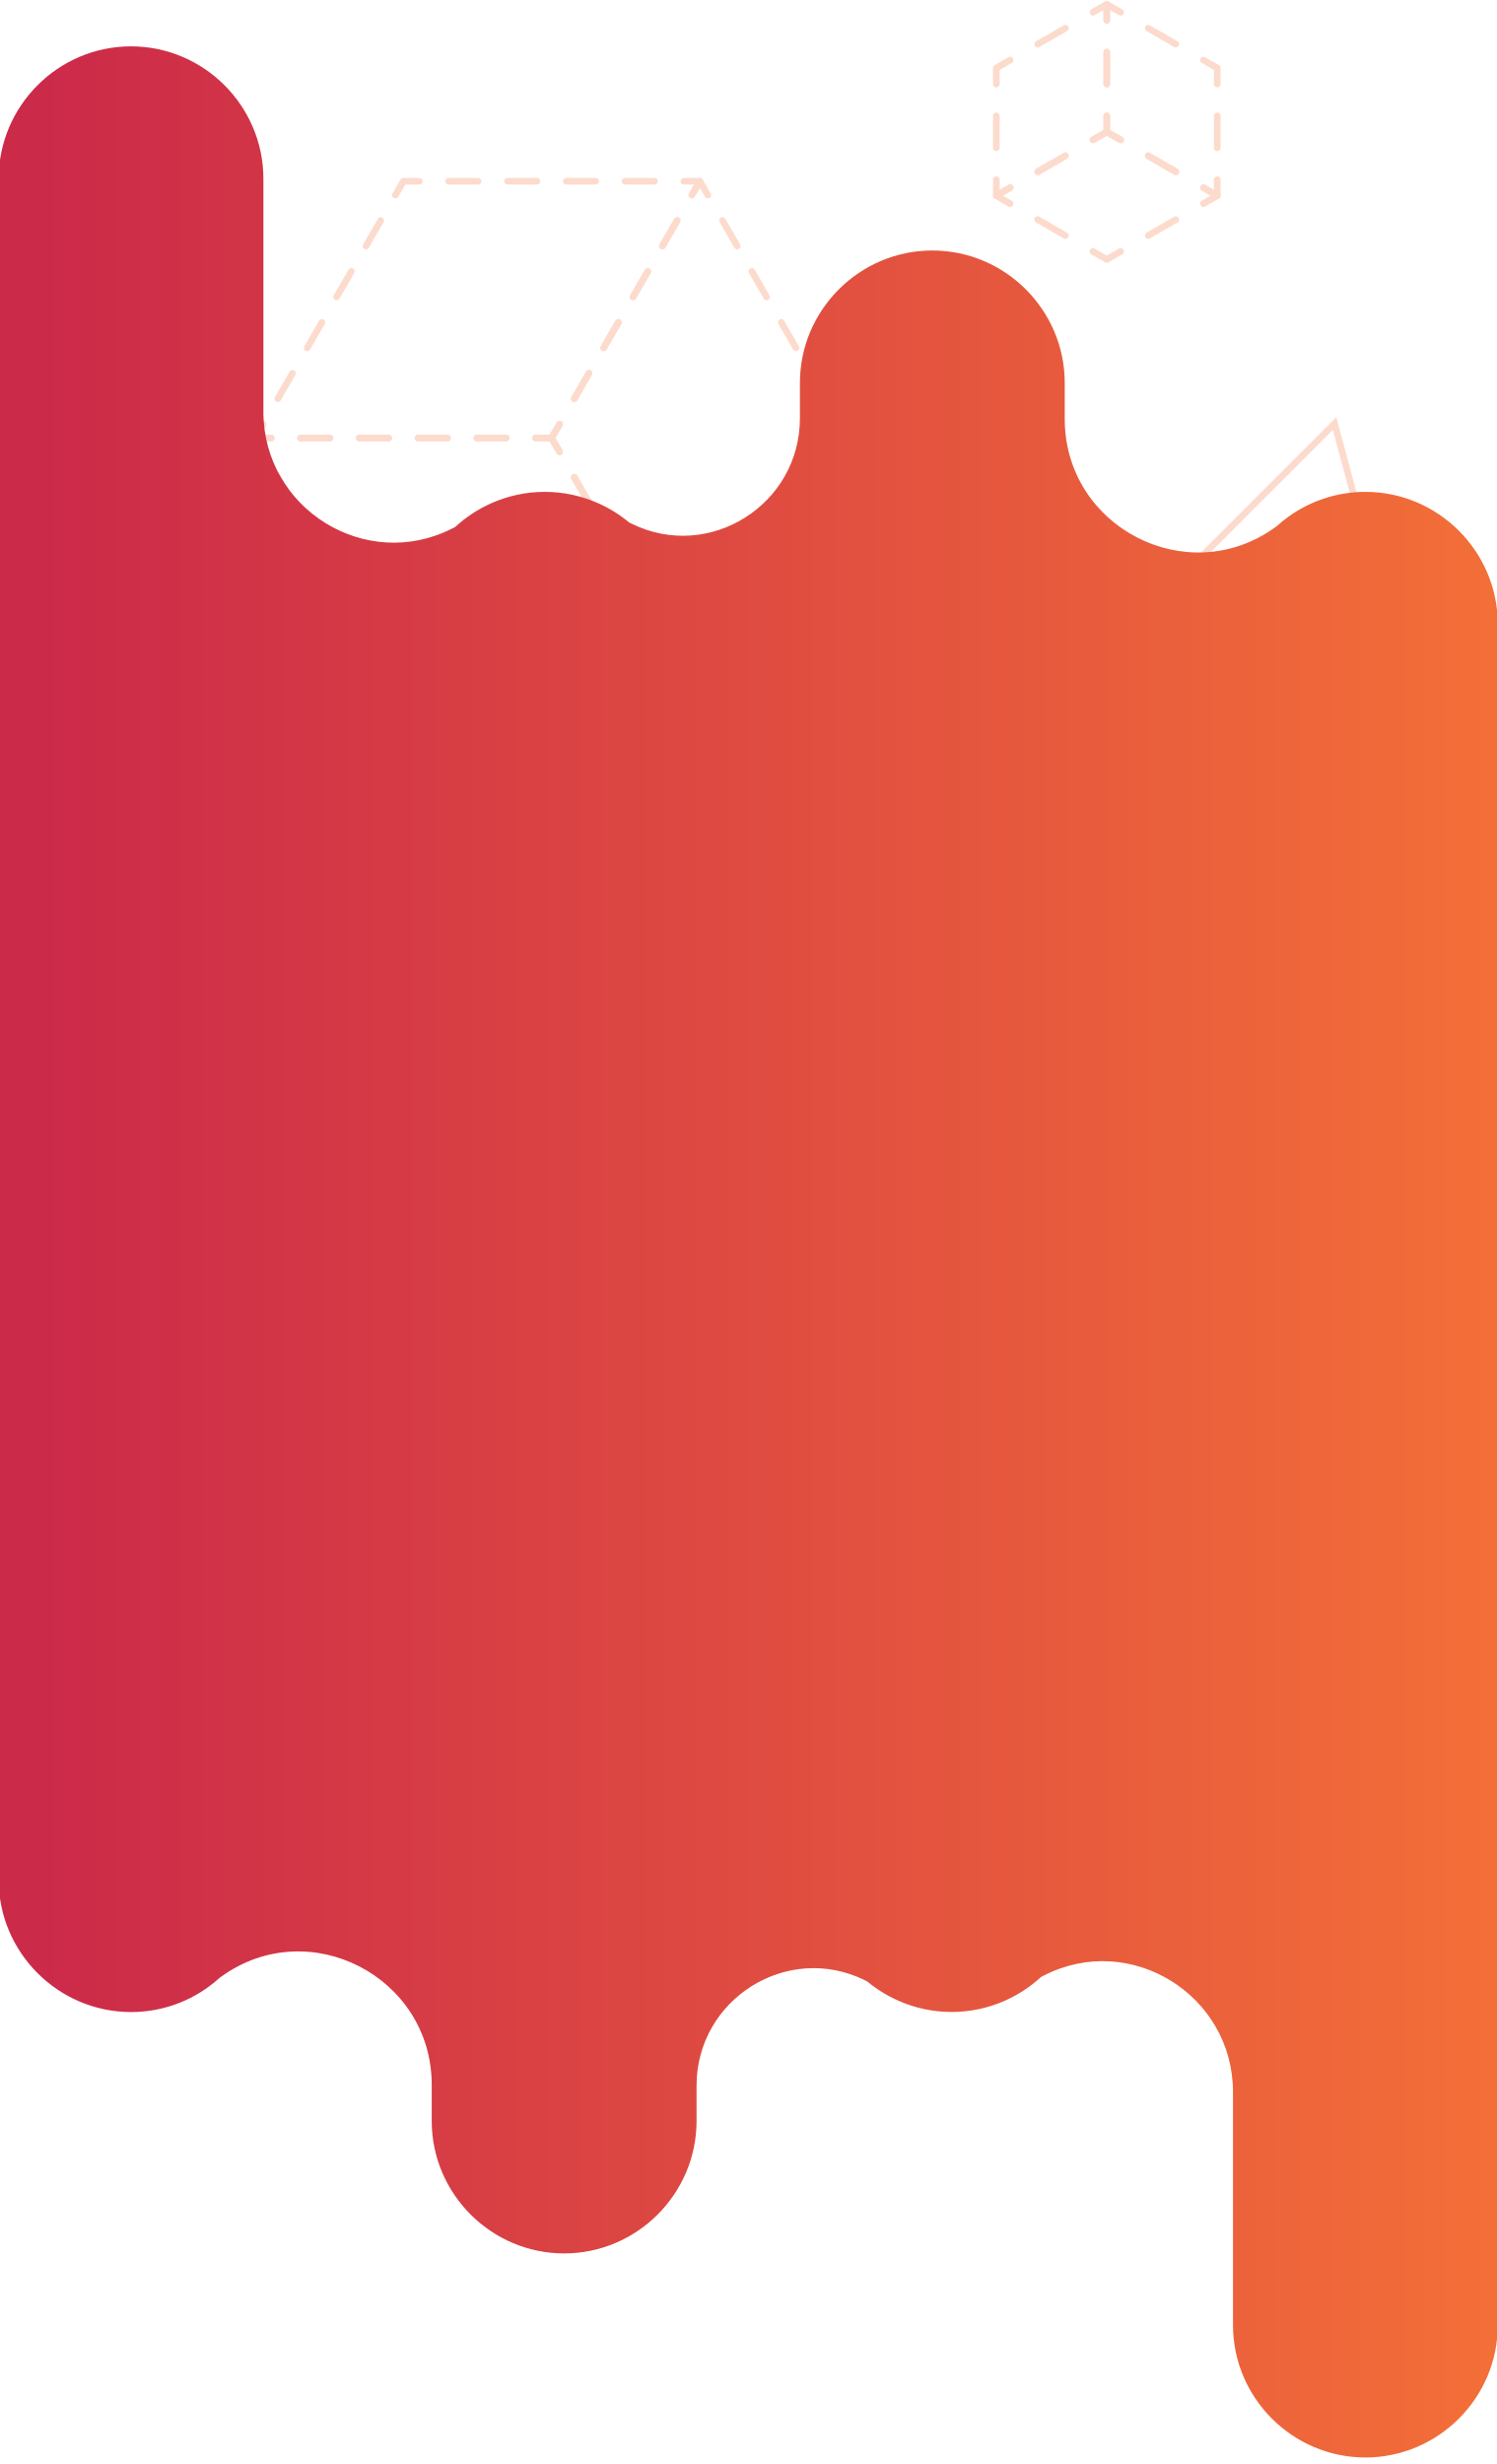
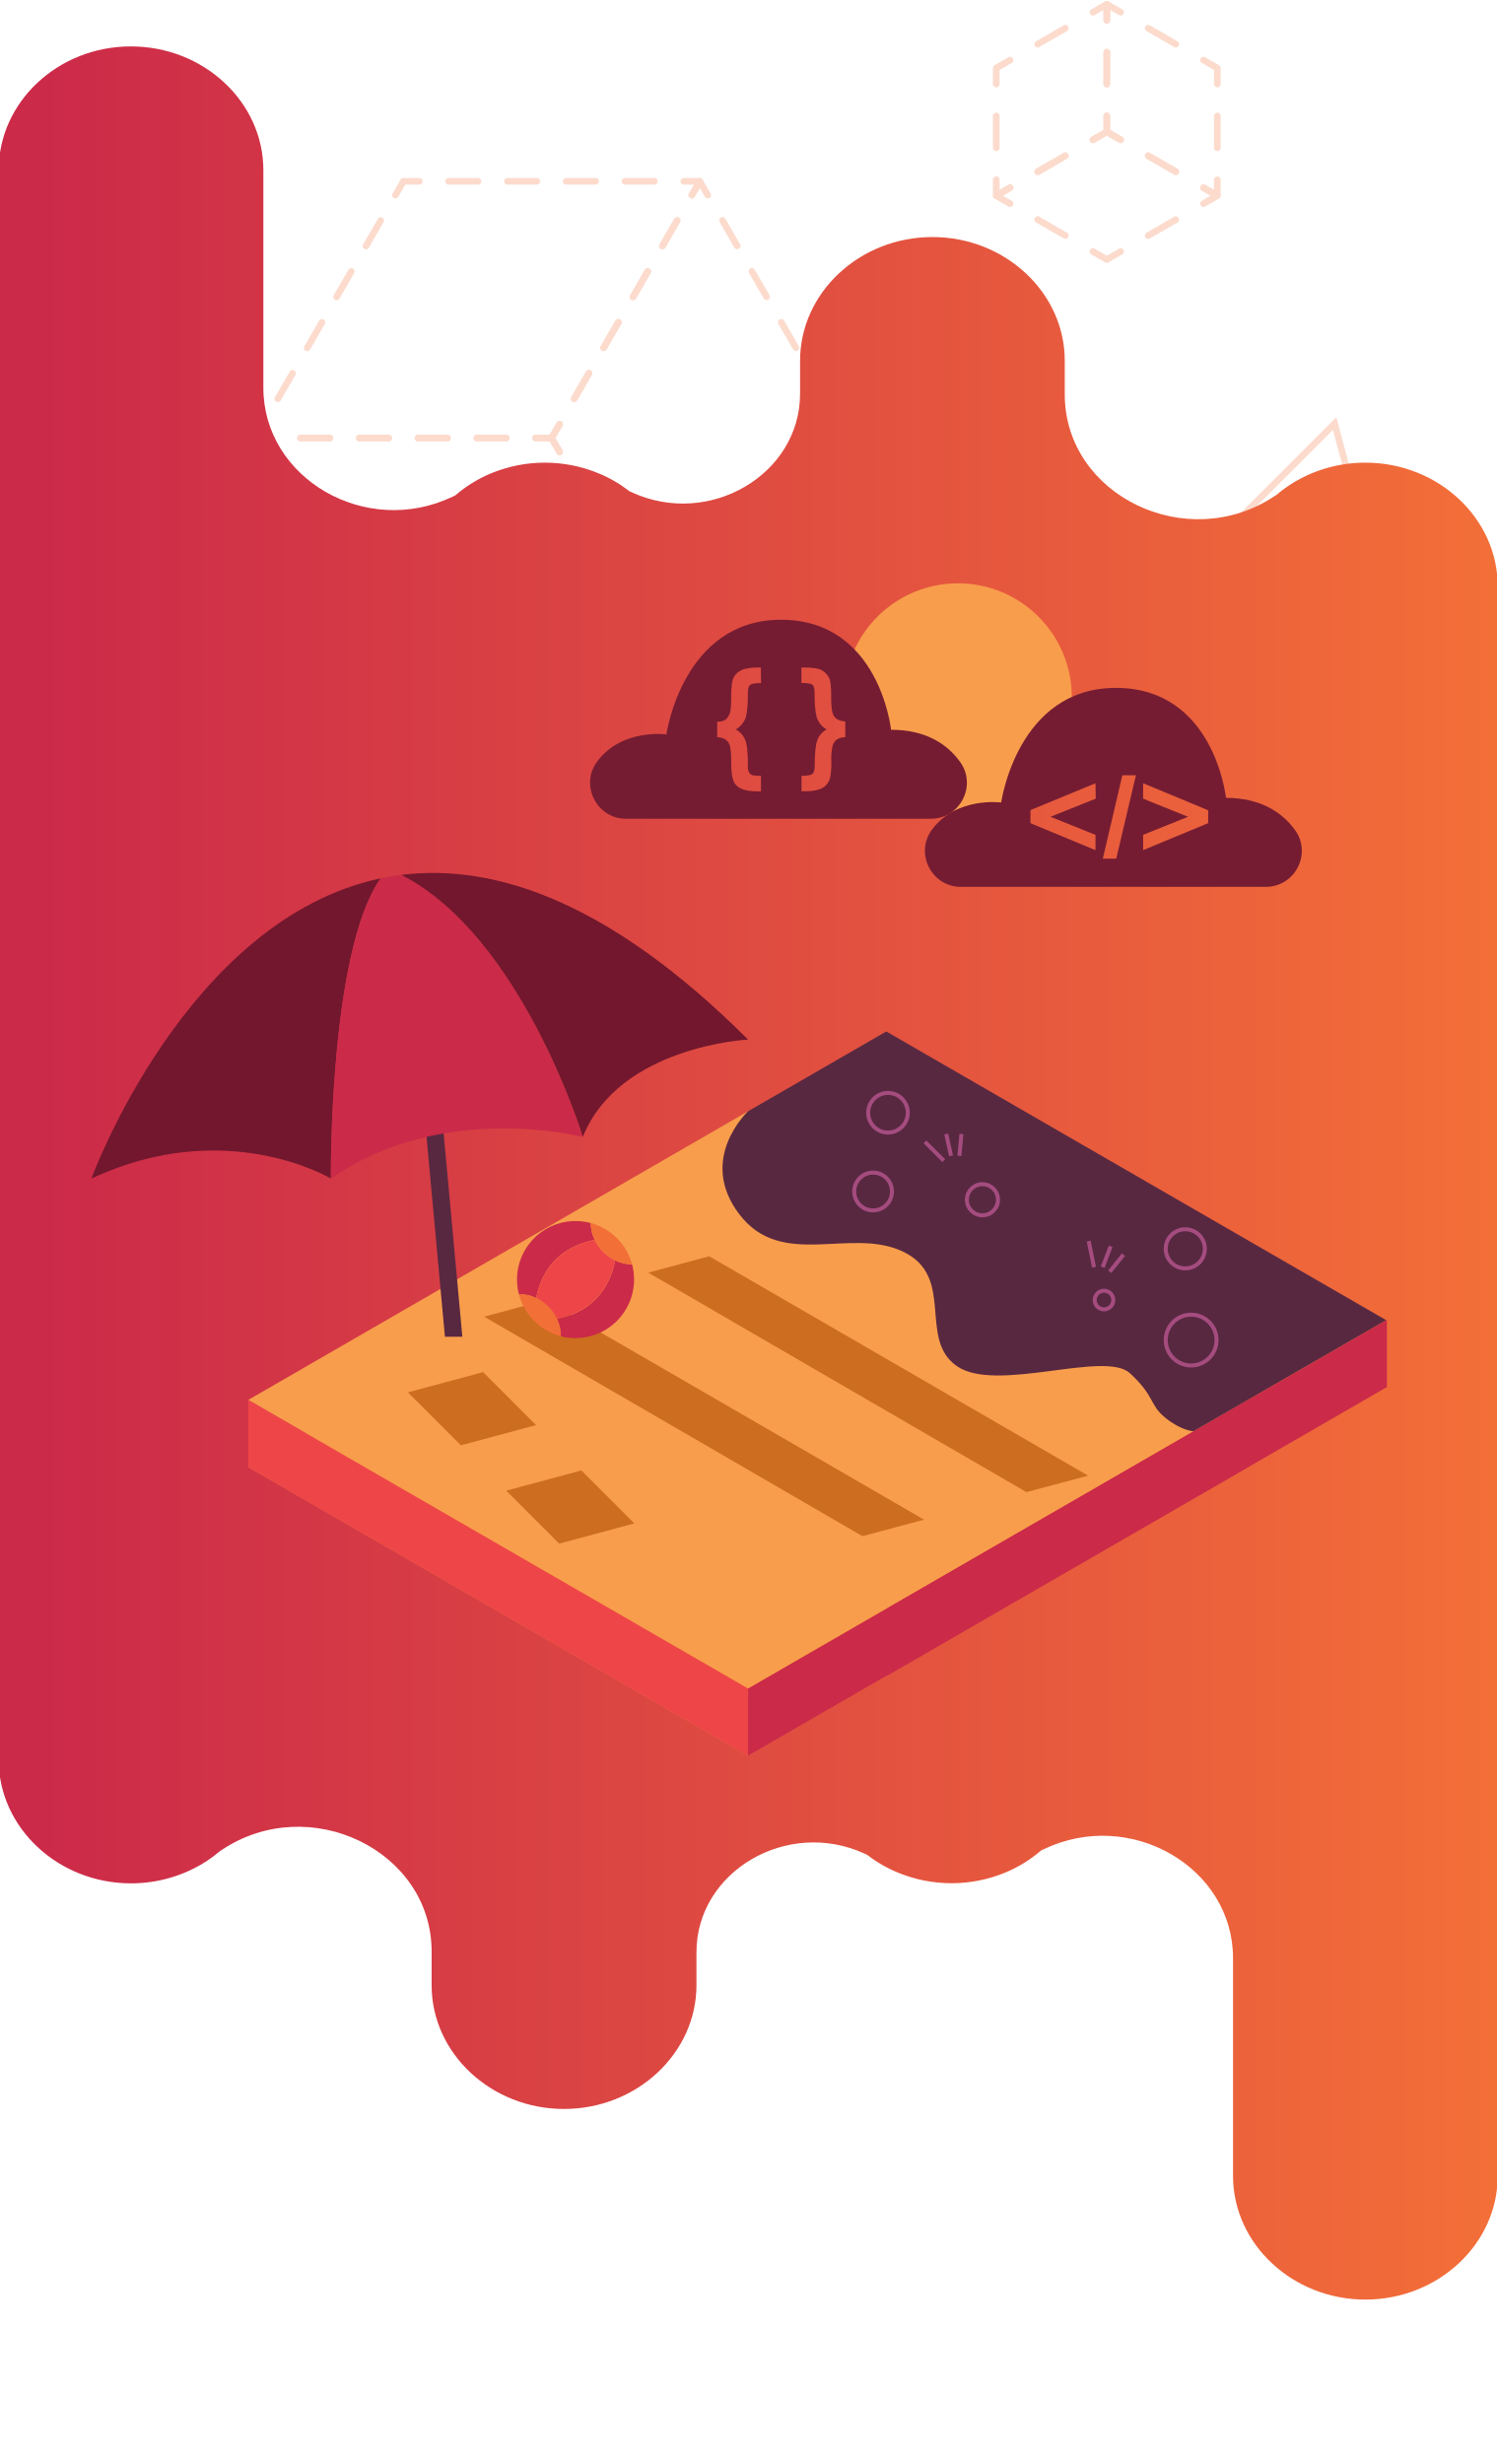
- <svg xmlns="http://www.w3.org/2000/svg" id="Layer_1" data-name="Layer 1" viewBox="0 0 1125 1852.29">
-   <defs>
-     <style>.cls-1,.cls-3{opacity:0.25;}.cls-10,.cls-2,.cls-3,.cls-4,.cls-5,.cls-6,.cls-7,.cls-8,.cls-9{fill:none;stroke:#f36f38;stroke-width:5px;}.cls-2{stroke-miterlimit:10;}.cls-10,.cls-3,.cls-4,.cls-5,.cls-6,.cls-7,.cls-8,.cls-9{stroke-linecap:round;stroke-linejoin:round;}.cls-5{stroke-dasharray:22.1 22.1;}.cls-6{stroke-dasharray:22.1 22.1;}.cls-7{stroke-dasharray:22.1 22.1;}.cls-8{stroke-dasharray:23.97 23.97;}.cls-9{stroke-dasharray:23.97 23.97;}.cls-10{stroke-dasharray:23.97 23.97;}.cls-11{fill:url(#linear-gradient);}</style>
-     <linearGradient id="linear-gradient" x1="-1.05" y1="941.13" x2="1126.05" y2="941.13" gradientUnits="userSpaceOnUse">
-       <stop offset="0.03" stop-color="#cc2a49" />
-       <stop offset="1" stop-color="#f36f38" />
-     </linearGradient>
-   </defs>
-   <g class="cls-1">
-     <polygon class="cls-2" points="1045.42 475.34 1003.36 318.37 888.45 433.28 1045.42 475.34" />
-     <polygon class="cls-2" points="532.64 672.84 607.53 952.32 812.12 747.73 532.64 672.84" />
+ <svg xmlns="http://www.w3.org/2000/svg" version="1.1" id="Layer_1" x="0px" y="0px" viewBox="0 0 1125 1852.3" style="enable-background:new 0 0 1125 1852.3;" xml:space="preserve">
+   <style type="text/css">
+ 	.st0{opacity:0.25;}
+ 	.st1{fill:none;stroke:#F36F38;stroke-width:5;stroke-miterlimit:10;}
+ 	
+ 		.st2{opacity:0.25;fill:none;stroke:#F36F38;stroke-width:5;stroke-linecap:round;stroke-linejoin:round;enable-background:new    ;}
+ 	.st3{fill:none;stroke:#F36F38;stroke-width:5;stroke-linecap:round;stroke-linejoin:round;}
+ 	.st4{fill:none;stroke:#F36F38;stroke-width:5;stroke-linecap:round;stroke-linejoin:round;stroke-dasharray:22.1,22.1;}
+ 	.st5{fill:none;stroke:#F36F38;stroke-width:5;stroke-linecap:round;stroke-linejoin:round;stroke-dasharray:23.97,23.97;}
+ 	.st6{fill:url(#SVGID_1_);}
+ 	.st7{fill:#F26F38;}
+ 	.st8{fill:#F89D4C;}
+ 	.st9{fill:#EE4648;}
+ 	.st10{fill:#CB2A49;}
+ 	.st11{fill:#582841;}
+ 	.st12{fill:#72172D;}
+ 	.st13{fill:#751C32;}
+ 	.st14{fill:#CC6D1F;}
+ 	.st15{fill:none;stroke:#A54C7F;stroke-width:3;stroke-miterlimit:10;}
+ </style>
+   <g class="st0">
+     <polygon class="st1" points="1045.4,475.3 1003.4,318.4 888.5,433.3  " />
+     <polygon class="st1" points="532.6,672.8 607.5,952.3 812.1,747.7  " />
  </g>
-   <circle class="cls-3" cx="238.47" cy="706.9" r="62.09" />
-   <g class="cls-1">
-     <polyline class="cls-4" points="631.55 339.66 637.55 329.27 631.55 318.88" />
-     <line class="cls-5" x1="620.51" y1="299.74" x2="537.65" y2="156.23" />
-     <polyline class="cls-4" points="532.12 146.66 526.12 136.27 520.12 146.66" />
-     <line class="cls-5" x1="509.07" y1="165.79" x2="426.22" y2="309.31" />
-     <polyline class="cls-4" points="420.69 318.88 414.69 329.27 420.69 339.66" />
-     <line class="cls-6" x1="431.74" y1="358.8" x2="514.6" y2="502.31" />
-     <polyline class="cls-4" points="520.12 511.88 526.12 522.27 532.12 511.88" />
-     <line class="cls-6" x1="543.17" y1="492.75" x2="626.03" y2="349.23" />
-     <polyline class="cls-4" points="520.12 146.66 526.12 136.27 514.12 136.27" />
-     <line class="cls-7" x1="492.03" y1="136.27" x2="326.31" y2="136.27" />
-     <polyline class="cls-4" points="315.26 136.27 303.26 136.27 297.26 146.66" />
-     <line class="cls-5" x1="286.21" y1="165.79" x2="203.35" y2="309.31" />
-     <polyline class="cls-4" points="197.83 318.88 191.83 329.27 203.83 329.27" />
-     <line class="cls-7" x1="225.93" y1="329.27" x2="391.64" y2="329.27" />
-     <polyline class="cls-4" points="402.69 329.27 414.69 329.27 420.69 318.88" />
-     <line class="cls-5" x1="431.74" y1="299.74" x2="514.6" y2="156.23" />
-     <polyline class="cls-4" points="420.69 339.66 414.69 329.27 402.69 329.27" />
-     <line class="cls-7" x1="380.6" y1="329.27" x2="214.88" y2="329.27" />
-     <polyline class="cls-4" points="203.83 329.27 191.83 329.27 197.83 339.66" />
-     <line class="cls-6" x1="208.88" y1="358.8" x2="291.74" y2="502.31" />
-     <polyline class="cls-4" points="297.26 511.88 303.26 522.27 315.26 522.27" />
-     <line class="cls-7" x1="337.36" y1="522.27" x2="503.07" y2="522.27" />
-     <polyline class="cls-4" points="514.12 522.27 526.12 522.27 520.12 511.88" />
-     <line class="cls-6" x1="509.07" y1="492.75" x2="426.22" y2="349.23" />
+   <circle class="st2" cx="238.5" cy="706.9" r="62.1" />
+   <g class="st0">
+     <polyline class="st3" points="631.5,339.7 637.5,329.3 631.5,318.9  " />
+     <line class="st4" x1="620.5" y1="299.7" x2="537.7" y2="156.2" />
+     <polyline class="st3" points="532.1,146.7 526.1,136.3 520.1,146.7  " />
+     <line class="st4" x1="509.1" y1="165.8" x2="426.2" y2="309.3" />
+     <polyline class="st3" points="420.7,318.9 414.7,329.3 420.7,339.7  " />
+     <line class="st4" x1="431.7" y1="358.8" x2="514.6" y2="502.3" />
+     <polyline class="st3" points="520.1,511.9 526.1,522.3 532.1,511.9  " />
+     <line class="st4" x1="543.2" y1="492.8" x2="626" y2="349.2" />
+     <polyline class="st3" points="520.1,146.7 526.1,136.3 514.1,136.3  " />
+     <line class="st4" x1="492" y1="136.3" x2="326.3" y2="136.3" />
+     <polyline class="st3" points="315.3,136.3 303.3,136.3 297.3,146.7  " />
+     <line class="st4" x1="286.2" y1="165.8" x2="203.4" y2="309.3" />
+     <polyline class="st3" points="197.8,318.9 191.8,329.3 203.8,329.3  " />
+     <line class="st4" x1="225.9" y1="329.3" x2="391.6" y2="329.3" />
+     <polyline class="st3" points="402.7,329.3 414.7,329.3 420.7,318.9  " />
+     <line class="st4" x1="431.7" y1="299.7" x2="514.6" y2="156.2" />
+     <polyline class="st3" points="420.7,339.7 414.7,329.3 402.7,329.3  " />
+     <line class="st4" x1="380.6" y1="329.3" x2="214.9" y2="329.3" />
+     <polyline class="st3" points="203.8,329.3 191.8,329.3 197.8,339.7  " />
+     <line class="st4" x1="208.9" y1="358.8" x2="291.7" y2="502.3" />
+     <polyline class="st3" points="297.3,511.9 303.3,522.3 315.3,522.3  " />
+     <line class="st4" x1="337.4" y1="522.3" x2="503.1" y2="522.3" />
+     <polyline class="st3" points="514.1,522.3 526.1,522.3 520.1,511.9  " />
+     <line class="st4" x1="509.1" y1="492.8" x2="426.2" y2="349.2" />
  </g>
-   <g class="cls-1">
-     <polyline class="cls-4" points="821.7 189.05 832.09 195.05 842.48 189.05" />
-     <line class="cls-8" x1="863.24" y1="177.07" x2="894.38" y2="159.09" />
-     <polyline class="cls-4" points="904.76 153.09 915.15 147.09 904.76 141.09" />
-     <line class="cls-8" x1="884" y1="129.11" x2="852.86" y2="111.13" />
-     <polyline class="cls-4" points="842.48 105.14 832.09 99.14 821.7 105.14" />
-     <line class="cls-9" x1="800.93" y1="117.12" x2="769.79" y2="135.1" />
-     <polyline class="cls-4" points="759.41 141.09 749.02 147.09 759.41 153.09" />
-     <line class="cls-9" x1="780.17" y1="165.08" x2="811.32" y2="183.06" />
-     <polyline class="cls-4" points="904.76 141.09 915.15 147.09 915.15 135.09" />
-     <line class="cls-10" x1="915.15" y1="111.12" x2="915.15" y2="75.16" />
-     <polyline class="cls-4" points="915.15 63.18 915.15 51.18 904.76 45.18" />
-     <line class="cls-8" x1="884" y1="33.19" x2="852.86" y2="15.21" />
-     <polyline class="cls-4" points="842.48 9.22 832.09 3.22 832.09 15.22" />
-     <line class="cls-10" x1="832.09" y1="39.19" x2="832.09" y2="75.15" />
-     <polyline class="cls-4" points="832.09 87.14 832.09 99.14 842.48 105.14" />
-     <line class="cls-8" x1="863.24" y1="117.12" x2="894.38" y2="135.1" />
-     <polyline class="cls-4" points="821.7 105.14 832.09 99.14 832.09 87.14" />
-     <line class="cls-10" x1="832.09" y1="63.16" x2="832.09" y2="27.21" />
-     <polyline class="cls-4" points="832.09 15.22 832.09 3.22 821.7 9.22" />
-     <line class="cls-9" x1="800.93" y1="21.21" x2="769.79" y2="39.19" />
-     <polyline class="cls-4" points="759.41 45.18 749.02 51.18 749.02 63.18" />
-     <line class="cls-10" x1="749.02" y1="87.15" x2="749.02" y2="123.11" />
-     <polyline class="cls-4" points="749.02 135.09 749.02 147.09 759.41 141.09" />
-     <line class="cls-9" x1="780.17" y1="129.11" x2="811.32" y2="111.13" />
+   <g class="st0">
+     <polyline class="st3" points="821.7,189.1 832.1,195.1 842.5,189.1  " />
+     <line class="st5" x1="863.2" y1="177.1" x2="894.4" y2="159.1" />
+     <polyline class="st3" points="904.8,153.1 915.2,147.1 904.8,141.1  " />
+     <line class="st5" x1="884" y1="129.1" x2="852.9" y2="111.1" />
+     <polyline class="st3" points="842.5,105.1 832.1,99.1 821.7,105.1  " />
+     <line class="st5" x1="800.9" y1="117.1" x2="769.8" y2="135.1" />
+     <polyline class="st3" points="759.4,141.1 749,147.1 759.4,153.1  " />
+     <line class="st5" x1="780.2" y1="165.1" x2="811.3" y2="183.1" />
+     <polyline class="st3" points="904.8,141.1 915.2,147.1 915.2,135.1  " />
+     <line class="st5" x1="915.2" y1="111.1" x2="915.2" y2="75.2" />
+     <polyline class="st3" points="915.2,63.2 915.2,51.2 904.8,45.2  " />
+     <line class="st5" x1="884" y1="33.2" x2="852.9" y2="15.2" />
+     <polyline class="st3" points="842.5,9.2 832.1,3.2 832.1,15.2  " />
+     <line class="st5" x1="832.1" y1="39.2" x2="832.1" y2="75.2" />
+     <polyline class="st3" points="832.1,87.1 832.1,99.1 842.5,105.1  " />
+     <line class="st5" x1="863.2" y1="117.1" x2="894.4" y2="135.1" />
+     <polyline class="st3" points="821.7,105.1 832.1,99.1 832.1,87.1  " />
+     <line class="st5" x1="832.1" y1="63.2" x2="832.1" y2="27.2" />
+     <polyline class="st3" points="832.1,15.2 832.1,3.2 821.7,9.2  " />
+     <line class="st5" x1="800.9" y1="21.2" x2="769.8" y2="39.2" />
+     <polyline class="st3" points="759.4,45.2 749,51.2 749,63.2  " />
+     <line class="st5" x1="749" y1="87.2" x2="749" y2="123.1" />
+     <polyline class="st3" points="749,135.1 749,147.1 759.4,141.1  " />
+     <line class="st5" x1="780.2" y1="129.1" x2="811.3" y2="111.1" />
  </g>
-   <path class="cls-11" d="M1026.51,369.76h0a98.86,98.86,0,0,0-57.4,18.34h0a100.56,100.56,0,0,0-9.32,7.5l-1.19.86c-66,47.5-158.13-.18-158.13-81.52V287.85c0-54.75-44.8-99.54-99.54-99.54h0c-54.75,0-99.55,44.79-99.55,99.54v26.57c0,65-68.2,108-126.51,79.26l-1.89-.95a99.91,99.91,0,0,0-23.36-14.49,98.46,98.46,0,0,0-40.06-8.48h0a98.46,98.46,0,0,0-40.06,8.48,100,100,0,0,0-27.19,17.84l-2.1,1.09c-65,33.29-142.18-14.58-142.18-87.6V134.39c0-54.75-44.79-99.54-99.54-99.54h0C43.74,34.85-1,79.64-1,134.39V1413c0,54.74,44.79,99.54,99.54,99.54h0a98.86,98.86,0,0,0,57.4-18.34h0a100.56,100.56,0,0,0,9.32-7.5l1.19-.86c66-47.5,158.13.18,158.13,81.52v27.09c0,54.75,44.8,99.54,99.54,99.54h0c54.75,0,99.55-44.79,99.55-99.54v-26.57c0-65,68.2-108,126.51-79.26l1.89,1A99.91,99.91,0,0,0,675.38,1504a98.46,98.46,0,0,0,40.06,8.48h0A98.46,98.46,0,0,0,755.5,1504a100,100,0,0,0,27.19-17.84l2.1-1.09c65-33.29,142.18,14.58,142.18,87.6v175.18c0,54.75,44.79,99.54,99.54,99.54h0c54.75,0,99.54-44.79,99.54-99.54V469.3C1126.05,414.55,1081.26,369.76,1026.51,369.76Z" />
+   <linearGradient id="SVGID_1_" gradientUnits="userSpaceOnUse" x1="-1" y1="970.188" x2="1126.05" y2="970.188" gradientTransform="matrix(1 0 0 -1 0 1852)">
+     <stop offset="3.000000e-02" style="stop-color:#CC2A49" />
+     <stop offset="1" style="stop-color:#F36F38" />
+   </linearGradient>
+   <path class="st6" d="M1026.5,347.8L1026.5,347.8c-20.6,0-40.6,6-57.4,17.1l0,0c-3.3,2.2-6.4,4.5-9.3,7l-1.2,0.8  c-66,44.4-158.1-0.2-158.1-76.2v-25.3c0-51.2-44.8-93-99.5-93l0,0c-54.8,0-99.5,41.9-99.5,93v24.8c0,60.7-68.2,100.9-126.5,74.1  l-1.9-0.9c-7.1-5.5-14.9-10.1-23.4-13.5c-12.6-5.2-26.3-7.9-40.1-7.9l0,0c-13.8,0-27.4,2.7-40.1,7.9c-10,4.1-19.2,9.8-27.2,16.7  l-2.1,1c-65,31.1-142.2-13.6-142.2-81.9V127.9c0-51.2-44.8-93-99.5-93l0,0C43.7,34.8-1,76.7-1,127.9v1194.9c0,51.2,44.8,93,99.5,93  l0,0c20.6,0,40.6-6,57.4-17.1l0,0c3.3-2.2,6.4-4.5,9.3-7l1.2-0.8c66-44.4,158.1,0.2,158.1,76.2v25.3c0,51.2,44.8,93,99.5,93l0,0  c54.8,0,99.6-41.9,99.6-93v-24.8c0-60.7,68.2-100.9,126.5-74.1l1.9,0.9c7.1,5.5,14.9,10,23.3,13.4c12.6,5.2,26.3,7.9,40.1,7.9l0,0  c13.8,0,27.4-2.7,40.1-7.9c10-4.1,19.2-9.8,27.2-16.7l2.1-1c65-31.1,142.2,13.6,142.2,81.9v163.7c0,51.2,44.8,93,99.5,93l0,0  c54.8,0,99.5-41.9,99.5-93V440.9C1126.1,389.7,1081.3,347.8,1026.5,347.8z" />
+   <g>
+     <polygon class="st7" points="562.4,886 186.6,1102.9 562.4,1319.9 938.2,1102.9  " />
+     <polygon class="st8" points="562.4,835.4 186.6,1052.4 562.4,1269.4 938.2,1052.4  " />
+     <polygon class="st9" points="186.6,1052.4 186.6,1102.9 562.4,1319.9 562.4,1269.4  " />
+     <polygon class="st10" points="938.2,1052.4 938.2,1102.9 562.4,1319.9 562.4,1269.4  " />
+     <polygon class="st10" points="1042.7,992.2 1042.7,1042.7 666.9,1259.7 666.9,1209.2  " />
+     <polygon class="st11" points="334.5,1004.9 308.3,720.2 321.4,720.2 347.6,1004.9  " />
+     <path class="st12" d="M286.2,660.3C139.8,691.2,68.7,886,68.7,886c101.3-47.5,180.1,0,180.1,0S247.2,715.4,286.2,660.3z" />
+     <path class="st10" d="M301.7,657.7c-5.3,0.7-10.4,1.5-15.5,2.6c-39,55.1-37.5,225.7-37.5,225.7c84.4-58.8,189.4-31.3,189.4-31.3   S392.1,703.8,301.7,657.7z" />
+     <path class="st12" d="M301.7,657.7c90.4,46,136.5,196.9,136.5,196.9c27.4-68.3,124.2-73.1,124.2-73.1   C458.9,678.1,372.2,648.9,301.7,657.7z" />
+     <path class="st11" d="M1042.1,992.4l-375.8-217l-103.9,60l0,0c-0.5,0.5-38.3,36-6.5,77.5c31.9,41.8,83.7,9.1,123.2,28.1   s10.7,65.4,40.3,86c29.7,20.5,111.1-12.2,130.1,5.3c19,17.5,14.4,23.6,26.6,33.5c12.2,9.9,21.2,10.1,21.2,10.1l14.2-8.2l0,0   L1042.1,992.4z" />
+     <circle class="st8" cx="720.2" cy="524.1" r="85.6" />
+     <path class="st13" d="M921.7,599.8c0,0-8.6-82.7-82.8-82.7s-86.2,86.2-86.2,86.2s-33.7-4.7-52.2,20.6c-13,17.9,0.2,43.2,22.4,42.8   h228.7c22.3,0,35.1-25.5,21.6-43.3C963.5,610.5,947.6,599.8,921.7,599.8z M823.8,600.4l-34,13.6l33.8,13.6v11.5l-48.9-20.3V609   l48.9-20.2L823.8,600.4z M839.2,645.5h-10.1l14.7-62.7H854L839.2,645.5z M908.3,618.8l-48.9,20.3v-11.5l33.8-13.6l-33.8-13.6v-11.6   l48.9,20.3L908.3,618.8z" />
+     <path class="st13" d="M669.9,548.6c0,0-8.6-82.7-82.7-82.7S501,552.1,501,552.1s-33.7-4.7-52.2,20.6c-13.1,17.9,0.2,43.2,22.3,42.8   h228.7c22.3,0,35.1-25.5,21.6-43.3C711.8,559.2,695.9,548.6,669.9,548.6z M572.2,513.5c-4.3,0-7,0.4-8.2,1.3   c-1.2,0.9-1.7,2.8-1.7,5.7c0,9.5-0.6,15.9-1.8,19.3c-1.4,3.6-4,6.6-7.3,8.6c3,1.6,5.4,4.1,6.8,7.2c1.6,3.2,2.3,10.1,2.3,20.6   c-0.2,1.7,0.2,3.3,1,4.8c0.7,0.9,1.6,1.5,2.7,1.8c2,0.4,4.1,0.5,6.1,0.4v11.7h-2.5c-5.6,0-9.8-0.7-12.7-2.2   c-2.7-1.2-4.8-3.5-5.7-6.3c-1-2.7-1.5-7.4-1.5-14.1c0.1-3.7-0.2-7.4-0.8-11c-0.4-2-1.5-3.8-3-5.1c-2-1.3-4.3-2-6.7-2v-11.6   c3.6,0,6.2-1,7.7-3.1c1.5-2,2.3-4.3,2.5-6.8c0.2-2.5,0.3-5.3,0.3-8.3c-0.1-4,0.2-8,0.8-11.9c0.4-2.2,1.5-4.3,3-6   c1.7-1.6,3.7-2.8,5.9-3.5c3.3-0.8,6.7-1.2,10.1-1.2h2.5L572.2,513.5z M635.5,554.2c-2.4-0.1-4.7,0.6-6.6,1.9   c-1.6,1.3-2.7,3.1-3.1,5.1c-0.7,3.6-1,7.3-0.8,11c0.1,4-0.1,8-0.8,11.9c-0.4,2.2-1.5,4.3-3,6c-1.7,1.7-3.7,2.9-6,3.5   c-3.3,0.9-6.7,1.3-10.1,1.2h-2.5v-11.6c4.1,0,6.8-0.4,8-1.3s1.9-2.8,1.9-5.7c0-9.3,0.6-15.7,1.8-19.3c1.2-3.7,3.8-6.7,7.2-8.6   c-3.6-1.9-6.3-5.3-7.5-9.2c-1.1-3.7-1.6-10-1.6-18.7c0-3.1-0.6-5-1.8-5.8c-1.2-0.8-3.9-1.2-8.1-1.2v-11.6h2.5   c6.5,0,10.9,0.8,13.3,2.3c2.2,1.4,3.9,3.3,5.1,5.6c1,2.2,1.6,7,1.5,14.5c-0.1,3.7,0.2,7.4,0.8,11c0.4,2,1.5,3.8,3.1,5.1   c2,1.3,4.3,2,6.7,2L635.5,554.2z" />
+     <path class="st14" d="M476.9,1145.2l-56.5,15.2l-39.8-39.8l56.5-15.2L476.9,1145.2z M403,1071.3l-56.5,15.2l-39.8-39.8l56.5-15.2   L403,1071.3z" />
+     <path class="st14" d="M648.4,1154.8l-284.4-165l45.8-12.3l284.9,164.9L648.4,1154.8z" />
+     <path class="st14" d="M771.7,1121.7l-284.3-165l45.8-12.3L818,1109.3L771.7,1121.7z" />
+     <path class="st10" d="M403.1,975.8c6-30.7,28.2-40.7,44-43.7c-2-3.9-3-8.3-3-12.7c-23.5-6.3-47.6,7.6-53.9,31.1   c-2,7.3-2,15-0.1,22.4C394.6,972.8,399.1,973.8,403.1,975.8z" />
+     <path class="st10" d="M463.8,993c11.1-11.1,15.5-27.3,11.4-42.5c-4.4,0-8.7-1.1-12.7-3c-3.1,15.8-13,38-43.8,44   c2,4.1,3,8.5,2.9,13.1C436.8,1008.4,452.8,1004,463.8,993z" />
+     <path class="st9" d="M447.1,932.1c-15.8,3.1-38,13-44,43.7c6.8,3.3,12.3,8.8,15.6,15.6c30.7-6,40.6-28.2,43.8-44   C455.8,944.2,450.4,938.8,447.1,932.1L447.1,932.1z" />
+     <path class="st7" d="M463.8,930.8c-5.4-5.5-12.2-9.4-19.7-11.4c0,4.4,1.1,8.7,3,12.7c3.3,6.7,8.7,12.1,15.4,15.4   c3.9,2,8.3,3,12.7,3C473.2,943,469.3,936.2,463.8,930.8z" />
+     <path class="st7" d="M418.8,991.4c-3.3-6.8-8.8-12.3-15.6-15.6c-4.1-2-8.5-3-13.1-2.9c4,15.5,16.1,27.6,31.6,31.6   C421.8,1000,420.8,995.5,418.8,991.4z" />
+     <circle class="st15" cx="667.6" cy="836.5" r="14.9" />
+     <circle class="st15" cx="656.4" cy="895.7" r="14.2" />
+     <circle class="st15" cx="738.6" cy="901.9" r="11.7" />
+     <circle class="st15" cx="891.1" cy="938.8" r="14.7" />
+     <circle class="st15" cx="830" cy="977.3" r="7" />
+     <circle class="st15" cx="895.5" cy="1007.4" r="19.1" />
+     <line class="st15" x1="695.4" y1="858.4" x2="709.5" y2="872.5" />
+     <line class="st15" x1="711.4" y1="852.5" x2="715" y2="868.9" />
+     <line class="st15" x1="722.8" y1="852.5" x2="721.3" y2="868.9" />
+     <line class="st15" x1="818.5" y1="933" x2="822.5" y2="952.6" />
+     <line class="st15" x1="835" y1="936.9" x2="829" y2="952.6" />
+     <line class="st15" x1="844.6" y1="943.2" x2="834.3" y2="956" />
+   </g>
</svg>
